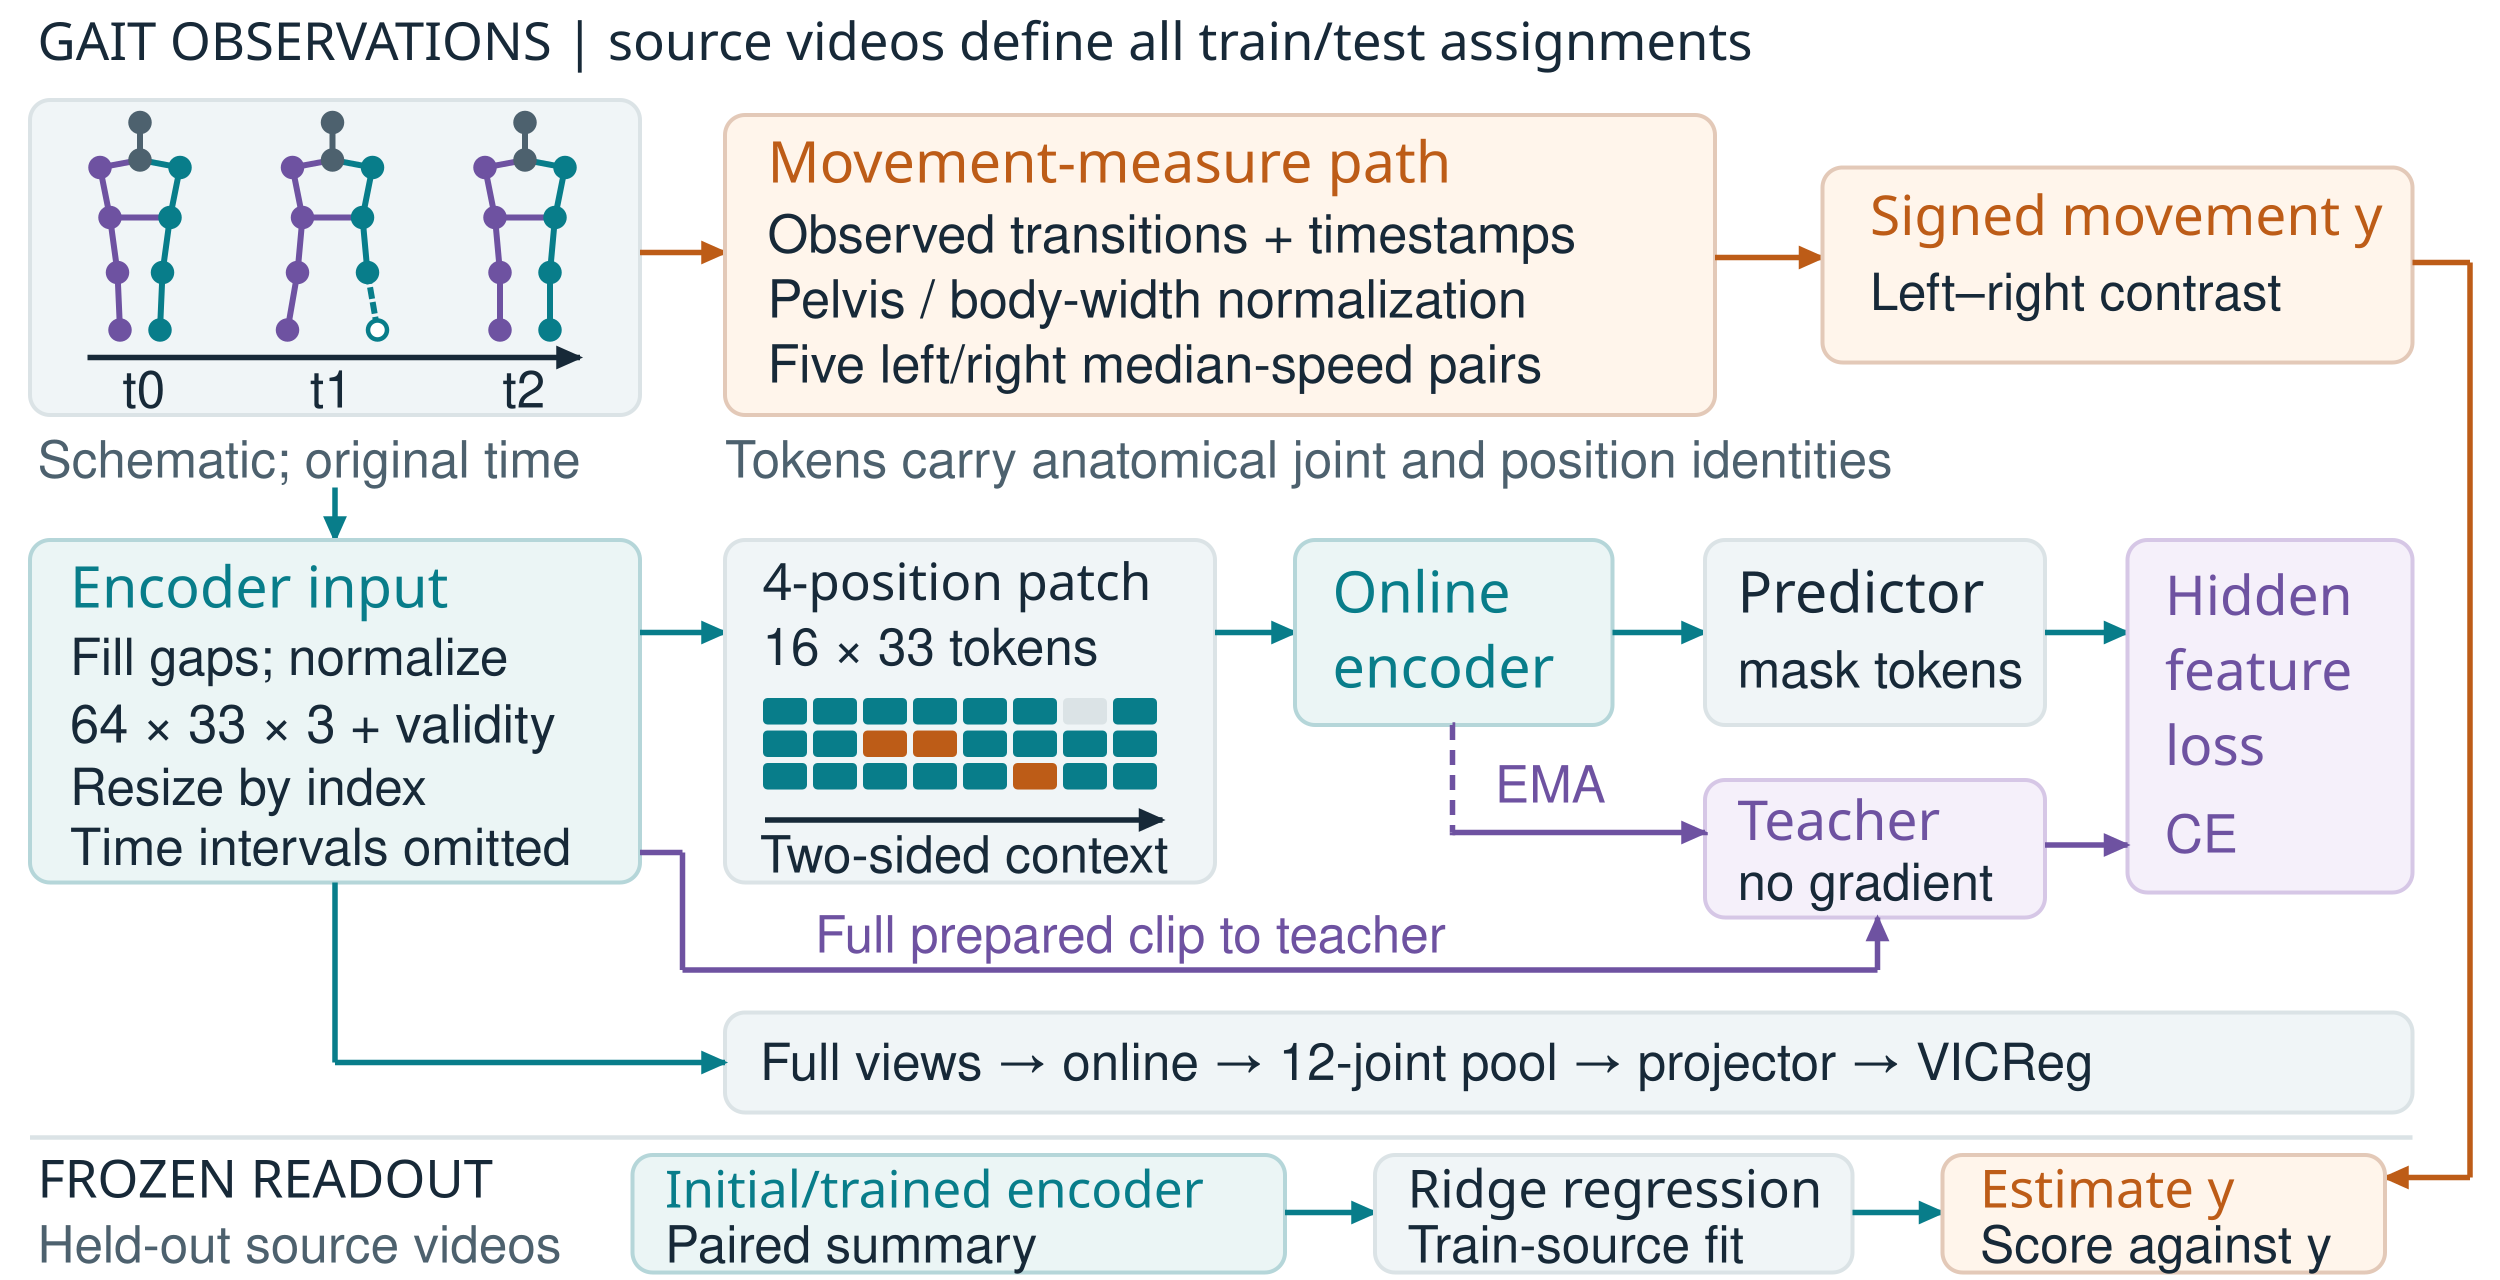
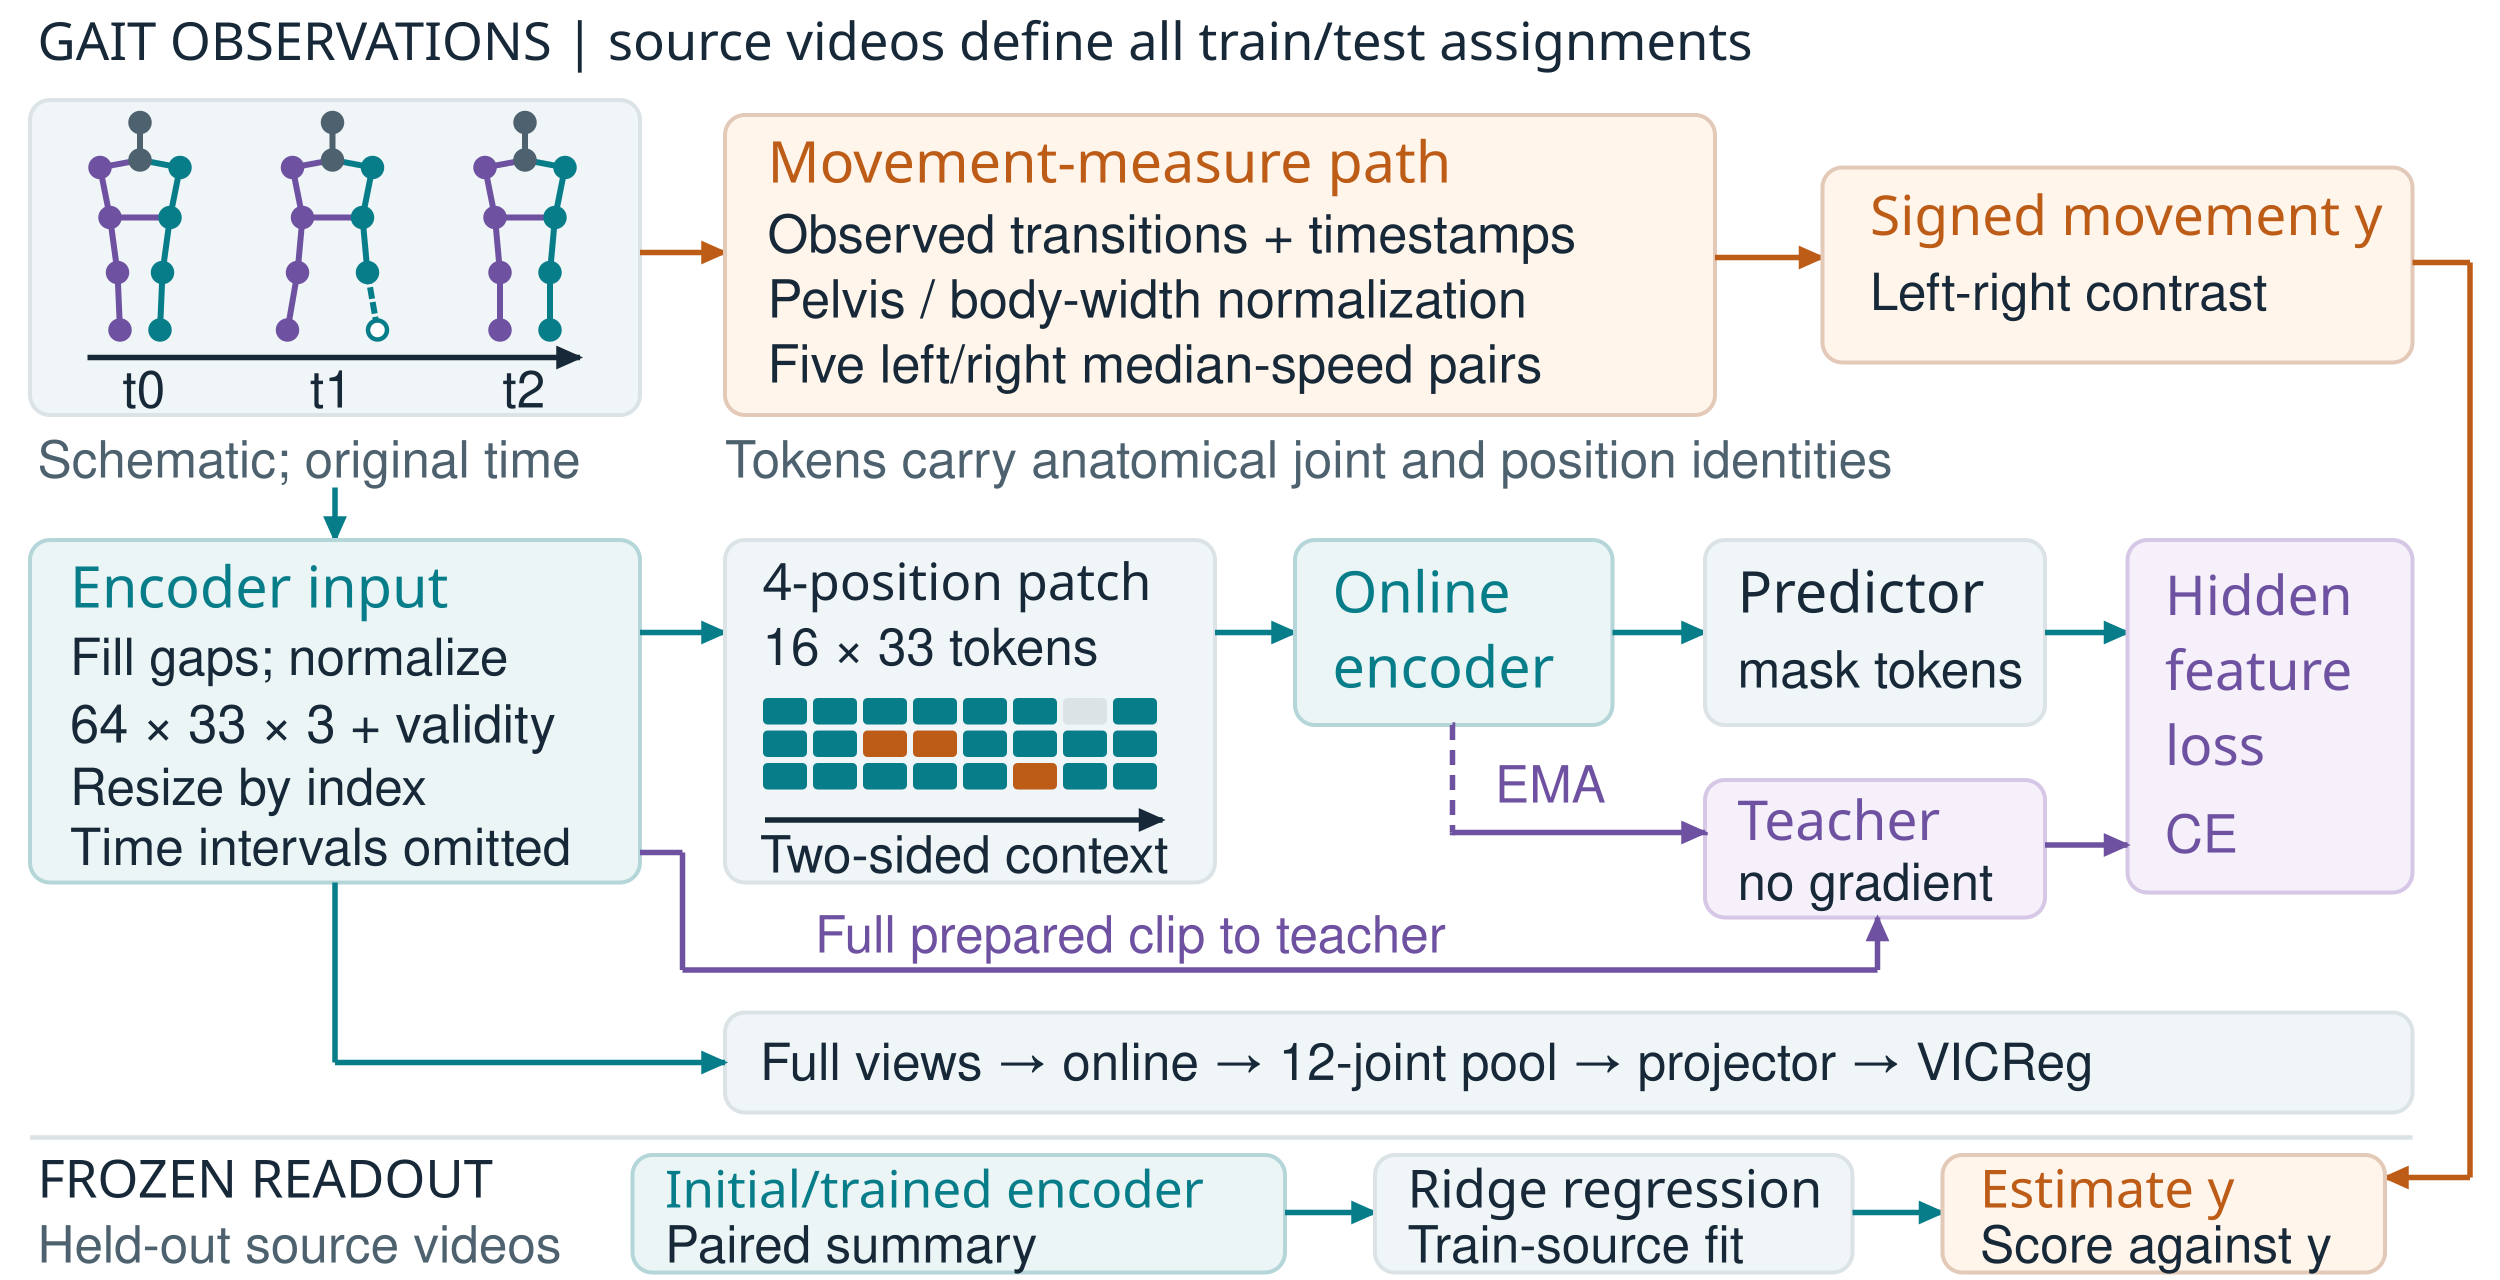
<svg xmlns="http://www.w3.org/2000/svg" width="1000" height="512" preserveAspectRatio="xMinYMin meet" viewBox="0 0 1000 512" version="1.0" fill-rule="evenodd">
  <clipPath id="clip">
    <rect x="0" y="0" width="1000" height="512" />
  </clipPath>
  <g id="group" transform="scale(1,-1) translate(0,-512)" style="clip-path: url(#clip)">
    <g transform="">
      <text x="15" y="488" style="font-family: Helvetica-Bold; font-size: 21px;fill: rgb(9%,16%,22%); stroke:none;" transform="translate(0,976) scale(1,-1)">GAIT OBSERVATIONS  |  source videos define all train/test assignments</text>
      <rect x="12" y="346" width="244" height="126" rx="8" ry="8" style="stroke: rgb(86%,89%,90%); stroke-linecap: butt; stroke-width: 1.6; fill: rgb(94%,96%,97%); fill-rule: evenodd;" />
      <path d="M 56,463 L 56,448 Z" style="stroke: rgb(30%,38%,43%); stroke-linecap: butt; stroke-width: 2.4;" />
      <path d="M 56,448 L 72,445 Z" style="stroke: rgb(3%,49%,54%); stroke-linecap: butt; stroke-width: 2.4;" />
      <path d="M 56,448 L 40,445 Z" style="stroke: rgb(43%,32%,63%); stroke-linecap: butt; stroke-width: 2.4;" />
      <path d="M 72,445 L 68,425 Z" style="stroke: rgb(3%,49%,54%); stroke-linecap: butt; stroke-width: 2.4;" />
      <path d="M 40,445 L 44,425 Z" style="stroke: rgb(43%,32%,63%); stroke-linecap: butt; stroke-width: 2.4;" />
      <path d="M 68,425 L 44,425 Z" style="stroke: rgb(43%,32%,63%); stroke-linecap: butt; stroke-width: 2.4;" />
      <path d="M 68,425 L 65,403 Z" style="stroke: rgb(3%,49%,54%); stroke-linecap: butt; stroke-width: 2.4;" />
      <path d="M 65,403 L 64,380 Z" style="stroke: rgb(3%,49%,54%); stroke-linecap: butt; stroke-width: 2.4;" />
      <path d="M 44,425 L 47,403 Z" style="stroke: rgb(43%,32%,63%); stroke-linecap: butt; stroke-width: 2.4;" />
      <path d="M 47,403 L 48,380 Z" style="stroke: rgb(43%,32%,63%); stroke-linecap: butt; stroke-width: 2.4;" />
      <circle cx="56" cy="463" r="3.8" style="stroke: rgb(30%,38%,43%); stroke-linecap: butt; stroke-width: 1.8; fill: rgb(30%,38%,43%); fill-rule: evenodd;" />
      <circle cx="56" cy="448" r="3.8" style="stroke: rgb(30%,38%,43%); stroke-linecap: butt; stroke-width: 1.8; fill: rgb(30%,38%,43%); fill-rule: evenodd;" />
      <circle cx="68" cy="425" r="3.8" style="stroke: rgb(3%,49%,54%); stroke-linecap: butt; stroke-width: 1.8; fill: rgb(3%,49%,54%); fill-rule: evenodd;" />
      <circle cx="44" cy="425" r="3.8" style="stroke: rgb(43%,32%,63%); stroke-linecap: butt; stroke-width: 1.8; fill: rgb(43%,32%,63%); fill-rule: evenodd;" />
      <circle cx="72" cy="445" r="3.8" style="stroke: rgb(3%,49%,54%); stroke-linecap: butt; stroke-width: 1.8; fill: rgb(3%,49%,54%); fill-rule: evenodd;" />
      <circle cx="40" cy="445" r="3.8" style="stroke: rgb(43%,32%,63%); stroke-linecap: butt; stroke-width: 1.8; fill: rgb(43%,32%,63%); fill-rule: evenodd;" />
      <circle cx="65" cy="403" r="3.8" style="stroke: rgb(3%,49%,54%); stroke-linecap: butt; stroke-width: 1.8; fill: rgb(3%,49%,54%); fill-rule: evenodd;" />
      <circle cx="47" cy="403" r="3.8" style="stroke: rgb(43%,32%,63%); stroke-linecap: butt; stroke-width: 1.8; fill: rgb(43%,32%,63%); fill-rule: evenodd;" />
      <circle cx="64" cy="380" r="3.8" style="stroke: rgb(3%,49%,54%); stroke-linecap: butt; stroke-width: 1.8; fill: rgb(3%,49%,54%); fill-rule: evenodd;" />
      <circle cx="48" cy="380" r="3.8" style="stroke: rgb(43%,32%,63%); stroke-linecap: butt; stroke-width: 1.8; fill: rgb(43%,32%,63%); fill-rule: evenodd;" />
      <path d="M 133,463 L 133,448 Z" style="stroke: rgb(30%,38%,43%); stroke-linecap: butt; stroke-width: 2.4;" />
      <path d="M 133,448 L 149,445 Z" style="stroke: rgb(3%,49%,54%); stroke-linecap: butt; stroke-width: 2.4;" />
      <path d="M 133,448 L 117,445 Z" style="stroke: rgb(43%,32%,63%); stroke-linecap: butt; stroke-width: 2.4;" />
      <path d="M 149,445 L 145,425 Z" style="stroke: rgb(3%,49%,54%); stroke-linecap: butt; stroke-width: 2.4;" />
      <path d="M 117,445 L 121,425 Z" style="stroke: rgb(43%,32%,63%); stroke-linecap: butt; stroke-width: 2.4;" />
      <path d="M 145,425 L 121,425 Z" style="stroke: rgb(43%,32%,63%); stroke-linecap: butt; stroke-width: 2.4;" />
      <path d="M 145,425 L 147,403 Z" style="stroke: rgb(3%,49%,54%); stroke-linecap: butt; stroke-width: 2.4;" />
      <path d="M 147,403 L 151,380 Z" style="stroke: rgb(3%,49%,54%); stroke-linecap: butt; stroke-width: 2.4; stroke-dasharray: 3, 3;" />
      <path d="M 121,425 L 119,403 Z" style="stroke: rgb(43%,32%,63%); stroke-linecap: butt; stroke-width: 2.4;" />
      <path d="M 119,403 L 115,380 Z" style="stroke: rgb(43%,32%,63%); stroke-linecap: butt; stroke-width: 2.4;" />
      <circle cx="133" cy="463" r="3.8" style="stroke: rgb(30%,38%,43%); stroke-linecap: butt; stroke-width: 1.8; fill: rgb(30%,38%,43%); fill-rule: evenodd;" />
      <circle cx="133" cy="448" r="3.8" style="stroke: rgb(30%,38%,43%); stroke-linecap: butt; stroke-width: 1.8; fill: rgb(30%,38%,43%); fill-rule: evenodd;" />
      <circle cx="145" cy="425" r="3.8" style="stroke: rgb(3%,49%,54%); stroke-linecap: butt; stroke-width: 1.8; fill: rgb(3%,49%,54%); fill-rule: evenodd;" />
      <circle cx="121" cy="425" r="3.8" style="stroke: rgb(43%,32%,63%); stroke-linecap: butt; stroke-width: 1.8; fill: rgb(43%,32%,63%); fill-rule: evenodd;" />
      <circle cx="149" cy="445" r="3.8" style="stroke: rgb(3%,49%,54%); stroke-linecap: butt; stroke-width: 1.8; fill: rgb(3%,49%,54%); fill-rule: evenodd;" />
      <circle cx="117" cy="445" r="3.8" style="stroke: rgb(43%,32%,63%); stroke-linecap: butt; stroke-width: 1.8; fill: rgb(43%,32%,63%); fill-rule: evenodd;" />
      <circle cx="147" cy="403" r="3.8" style="stroke: rgb(3%,49%,54%); stroke-linecap: butt; stroke-width: 1.8; fill: rgb(3%,49%,54%); fill-rule: evenodd;" />
      <circle cx="119" cy="403" r="3.8" style="stroke: rgb(43%,32%,63%); stroke-linecap: butt; stroke-width: 1.8; fill: rgb(43%,32%,63%); fill-rule: evenodd;" />
      <circle cx="151" cy="380" r="3.8" style="stroke: rgb(3%,49%,54%); stroke-linecap: butt; stroke-width: 1.8; fill: rgb(100%,100%,100%); fill-rule: evenodd;" />
      <circle cx="115" cy="380" r="3.8" style="stroke: rgb(43%,32%,63%); stroke-linecap: butt; stroke-width: 1.8; fill: rgb(43%,32%,63%); fill-rule: evenodd;" />
      <path d="M 210,463 L 210,448 Z" style="stroke: rgb(30%,38%,43%); stroke-linecap: butt; stroke-width: 2.4;" />
      <path d="M 210,448 L 226,445 Z" style="stroke: rgb(3%,49%,54%); stroke-linecap: butt; stroke-width: 2.4;" />
      <path d="M 210,448 L 194,445 Z" style="stroke: rgb(43%,32%,63%); stroke-linecap: butt; stroke-width: 2.4;" />
      <path d="M 226,445 L 222,425 Z" style="stroke: rgb(3%,49%,54%); stroke-linecap: butt; stroke-width: 2.4;" />
      <path d="M 194,445 L 198,425 Z" style="stroke: rgb(43%,32%,63%); stroke-linecap: butt; stroke-width: 2.4;" />
      <path d="M 222,425 L 198,425 Z" style="stroke: rgb(43%,32%,63%); stroke-linecap: butt; stroke-width: 2.4;" />
      <path d="M 222,425 L 220,403 Z" style="stroke: rgb(3%,49%,54%); stroke-linecap: butt; stroke-width: 2.4;" />
      <path d="M 220,403 L 220,380 Z" style="stroke: rgb(3%,49%,54%); stroke-linecap: butt; stroke-width: 2.4;" />
      <path d="M 198,425 L 200,403 Z" style="stroke: rgb(43%,32%,63%); stroke-linecap: butt; stroke-width: 2.4;" />
      <path d="M 200,403 L 200,380 Z" style="stroke: rgb(43%,32%,63%); stroke-linecap: butt; stroke-width: 2.4;" />
      <circle cx="210" cy="463" r="3.8" style="stroke: rgb(30%,38%,43%); stroke-linecap: butt; stroke-width: 1.8; fill: rgb(30%,38%,43%); fill-rule: evenodd;" />
      <circle cx="210" cy="448" r="3.8" style="stroke: rgb(30%,38%,43%); stroke-linecap: butt; stroke-width: 1.8; fill: rgb(30%,38%,43%); fill-rule: evenodd;" />
      <circle cx="222" cy="425" r="3.8" style="stroke: rgb(3%,49%,54%); stroke-linecap: butt; stroke-width: 1.8; fill: rgb(3%,49%,54%); fill-rule: evenodd;" />
      <circle cx="198" cy="425" r="3.8" style="stroke: rgb(43%,32%,63%); stroke-linecap: butt; stroke-width: 1.8; fill: rgb(43%,32%,63%); fill-rule: evenodd;" />
      <circle cx="226" cy="445" r="3.8" style="stroke: rgb(3%,49%,54%); stroke-linecap: butt; stroke-width: 1.8; fill: rgb(3%,49%,54%); fill-rule: evenodd;" />
      <circle cx="194" cy="445" r="3.8" style="stroke: rgb(43%,32%,63%); stroke-linecap: butt; stroke-width: 1.8; fill: rgb(43%,32%,63%); fill-rule: evenodd;" />
      <circle cx="220" cy="403" r="3.8" style="stroke: rgb(3%,49%,54%); stroke-linecap: butt; stroke-width: 1.8; fill: rgb(3%,49%,54%); fill-rule: evenodd;" />
      <circle cx="200" cy="403" r="3.8" style="stroke: rgb(43%,32%,63%); stroke-linecap: butt; stroke-width: 1.8; fill: rgb(43%,32%,63%); fill-rule: evenodd;" />
      <circle cx="220" cy="380" r="3.8" style="stroke: rgb(3%,49%,54%); stroke-linecap: butt; stroke-width: 1.8; fill: rgb(3%,49%,54%); fill-rule: evenodd;" />
      <circle cx="200" cy="380" r="3.8" style="stroke: rgb(43%,32%,63%); stroke-linecap: butt; stroke-width: 1.8; fill: rgb(43%,32%,63%); fill-rule: evenodd;" />
      <path d="M 35,369 L 232,369 Z" style="stroke: rgb(9%,16%,22%); stroke-linecap: butt; stroke-width: 2.2;" />
      <polygon points="232 369, 223 373, 223 365" style="stroke: rgb(9%,16%,22%); stroke-linecap: butt; stroke-width: 1; fill: rgb(9%,16%,22%); fill-rule: evenodd;" />
      <text x="49" y="349" style="font-family: Helvetica; font-size: 20.5px;fill: rgb(9%,16%,22%); stroke:none;" transform="translate(0,698) scale(1,-1)">t0</text>
      <text x="124" y="349" style="font-family: Helvetica; font-size: 20.5px;fill: rgb(9%,16%,22%); stroke:none;" transform="translate(0,698) scale(1,-1)">t1</text>
      <text x="201" y="349" style="font-family: Helvetica; font-size: 20.5px;fill: rgb(9%,16%,22%); stroke:none;" transform="translate(0,698) scale(1,-1)">t2</text>
      <text x="15" y="321" style="font-family: Helvetica; font-size: 20.5px;fill: rgb(30%,38%,43%); stroke:none;" transform="translate(0,642) scale(1,-1)">Schematic; original time</text>
      <text x="290" y="321" style="font-family: Helvetica; font-size: 20.5px;fill: rgb(30%,38%,43%); stroke:none;" transform="translate(0,642) scale(1,-1)">Tokens carry anatomical joint and position identities</text>
      <path d="M 256,411 L 290,411 Z" style="stroke: rgb(74%,36%,9%); stroke-linecap: butt; stroke-width: 2.2;" />
      <polygon points="290 411, 281 415, 281 407" style="stroke: rgb(74%,36%,9%); stroke-linecap: butt; stroke-width: 1; fill: rgb(74%,36%,9%); fill-rule: evenodd;" />
      <rect x="290" y="346" width="396" height="120" rx="8" ry="8" style="stroke: rgb(89%,79%,72%); stroke-linecap: butt; stroke-width: 1.6; fill: rgb(100%,96%,92%); fill-rule: evenodd;" />
      <text x="307" y="439" style="font-family: Helvetica-Bold; font-size: 23px;fill: rgb(74%,36%,9%); stroke:none;" transform="translate(0,878) scale(1,-1)">Movement-measure path</text>
      <text x="307" y="411" style="font-family: Helvetica; font-size: 21px;fill: rgb(9%,16%,22%); stroke:none;" transform="translate(0,822) scale(1,-1)">Observed transitions + timestamps</text>
      <text x="307" y="385" style="font-family: Helvetica; font-size: 21px;fill: rgb(9%,16%,22%); stroke:none;" transform="translate(0,770) scale(1,-1)">Pelvis / body-width normalization</text>
      <text x="307" y="359" style="font-family: Helvetica; font-size: 21px;fill: rgb(9%,16%,22%); stroke:none;" transform="translate(0,718) scale(1,-1)">Five left/right median-speed pairs</text>
      <path d="M 686,409 L 729,409 Z" style="stroke: rgb(74%,36%,9%); stroke-linecap: butt; stroke-width: 2.2;" />
      <polygon points="729 409, 720 413, 720 405" style="stroke: rgb(74%,36%,9%); stroke-linecap: butt; stroke-width: 1; fill: rgb(74%,36%,9%); fill-rule: evenodd;" />
      <rect x="729" y="367" width="236" height="78" rx="8" ry="8" style="stroke: rgb(89%,79%,72%); stroke-linecap: butt; stroke-width: 1.6; fill: rgb(100%,96%,92%); fill-rule: evenodd;" />
      <text x="748" y="418" style="font-family: Helvetica-Bold; font-size: 22px;fill: rgb(74%,36%,9%); stroke:none;" transform="translate(0,836) scale(1,-1)">Signed movement y</text>
-       <text x="748" y="388" style="font-family: Helvetica; font-size: 20.5px;fill: rgb(9%,16%,22%); stroke:none;" transform="translate(0,776) scale(1,-1)">Left–right contrast</text>
+       <text x="748" y="388" style="font-family: Helvetica; font-size: 20.5px;fill: rgb(9%,16%,22%); stroke:none;" transform="translate(0,776) scale(1,-1)">Left-right contrast</text>
      <path d="M 965,407 L 988,407 Z" style="stroke: rgb(74%,36%,9%); stroke-linecap: butt; stroke-width: 2.2;" />
      <path d="M 988,407 L 988,41 Z" style="stroke: rgb(74%,36%,9%); stroke-linecap: butt; stroke-width: 2.2;" />
      <path d="M 988,41 L 954,41 Z" style="stroke: rgb(74%,36%,9%); stroke-linecap: butt; stroke-width: 2.2;" />
      <polygon points="954 41, 963 37, 963 45" style="stroke: rgb(74%,36%,9%); stroke-linecap: butt; stroke-width: 1; fill: rgb(74%,36%,9%); fill-rule: evenodd;" />
      <path d="M 134,317 L 134,296 Z" style="stroke: rgb(3%,49%,54%); stroke-linecap: butt; stroke-width: 2.2;" />
      <polygon points="134 296, 138 305, 130 305" style="stroke: rgb(3%,49%,54%); stroke-linecap: butt; stroke-width: 1; fill: rgb(3%,49%,54%); fill-rule: evenodd;" />
      <rect x="12" y="159" width="244" height="137" rx="8" ry="8" style="stroke: rgb(71%,84%,85%); stroke-linecap: butt; stroke-width: 1.6; fill: rgb(92%,96%,96%); fill-rule: evenodd;" />
      <text x="28" y="269" style="font-family: Helvetica-Bold; font-size: 23px;fill: rgb(3%,49%,54%); stroke:none;" transform="translate(0,538) scale(1,-1)">Encoder input</text>
      <text x="28" y="242" style="font-family: Helvetica; font-size: 20.5px;fill: rgb(9%,16%,22%); stroke:none;" transform="translate(0,484) scale(1,-1)">Fill gaps; normalize</text>
      <text x="28" y="215" style="font-family: Helvetica; font-size: 21px;fill: rgb(9%,16%,22%); stroke:none;" transform="translate(0,430) scale(1,-1)">64 × 33 × 3 + validity</text>
      <text x="28" y="190" style="font-family: Helvetica; font-size: 20.5px;fill: rgb(9%,16%,22%); stroke:none;" transform="translate(0,380) scale(1,-1)">Resize by index</text>
      <text x="28" y="166" style="font-family: Helvetica; font-size: 20.5px;fill: rgb(9%,16%,22%); stroke:none;" transform="translate(0,332) scale(1,-1)">Time intervals omitted</text>
      <path d="M 256,259 L 290,259 Z" style="stroke: rgb(3%,49%,54%); stroke-linecap: butt; stroke-width: 2.2;" />
      <polygon points="290 259, 281 263, 281 255" style="stroke: rgb(3%,49%,54%); stroke-linecap: butt; stroke-width: 1; fill: rgb(3%,49%,54%); fill-rule: evenodd;" />
      <rect x="290" y="159" width="196" height="137" rx="8" ry="8" style="stroke: rgb(86%,89%,90%); stroke-linecap: butt; stroke-width: 1.6; fill: rgb(94%,96%,97%); fill-rule: evenodd;" />
      <text x="305" y="272" style="font-family: Helvetica-Bold; font-size: 20.5px;fill: rgb(9%,16%,22%); stroke:none;" transform="translate(0,544) scale(1,-1)">4-position patch</text>
      <text x="305" y="246" style="font-family: Helvetica; font-size: 20.5px;fill: rgb(9%,16%,22%); stroke:none;" transform="translate(0,492) scale(1,-1)">16 × 33 tokens</text>
      <rect x="306" y="223" width="16" height="9" rx="1" ry="1" style="stroke: rgb(3%,49%,54%); stroke-linecap: butt; stroke-width: 1.6; fill: rgb(3%,49%,54%); fill-rule: evenodd;" />
      <rect x="326" y="223" width="16" height="9" rx="1" ry="1" style="stroke: rgb(3%,49%,54%); stroke-linecap: butt; stroke-width: 1.6; fill: rgb(3%,49%,54%); fill-rule: evenodd;" />
      <rect x="346" y="223" width="16" height="9" rx="1" ry="1" style="stroke: rgb(3%,49%,54%); stroke-linecap: butt; stroke-width: 1.6; fill: rgb(3%,49%,54%); fill-rule: evenodd;" />
      <rect x="366" y="223" width="16" height="9" rx="1" ry="1" style="stroke: rgb(3%,49%,54%); stroke-linecap: butt; stroke-width: 1.6; fill: rgb(3%,49%,54%); fill-rule: evenodd;" />
      <rect x="386" y="223" width="16" height="9" rx="1" ry="1" style="stroke: rgb(3%,49%,54%); stroke-linecap: butt; stroke-width: 1.6; fill: rgb(3%,49%,54%); fill-rule: evenodd;" />
      <rect x="406" y="223" width="16" height="9" rx="1" ry="1" style="stroke: rgb(3%,49%,54%); stroke-linecap: butt; stroke-width: 1.6; fill: rgb(3%,49%,54%); fill-rule: evenodd;" />
      <rect x="426" y="223" width="16" height="9" rx="1" ry="1" style="stroke: rgb(86%,89%,90%); stroke-linecap: butt; stroke-width: 1.6; fill: rgb(86%,89%,90%); fill-rule: evenodd;" />
      <rect x="446" y="223" width="16" height="9" rx="1" ry="1" style="stroke: rgb(3%,49%,54%); stroke-linecap: butt; stroke-width: 1.6; fill: rgb(3%,49%,54%); fill-rule: evenodd;" />
      <rect x="306" y="210" width="16" height="9" rx="1" ry="1" style="stroke: rgb(3%,49%,54%); stroke-linecap: butt; stroke-width: 1.6; fill: rgb(3%,49%,54%); fill-rule: evenodd;" />
      <rect x="326" y="210" width="16" height="9" rx="1" ry="1" style="stroke: rgb(3%,49%,54%); stroke-linecap: butt; stroke-width: 1.6; fill: rgb(3%,49%,54%); fill-rule: evenodd;" />
      <rect x="346" y="210" width="16" height="9" rx="1" ry="1" style="stroke: rgb(74%,36%,9%); stroke-linecap: butt; stroke-width: 1.6; fill: rgb(74%,36%,9%); fill-rule: evenodd;" />
      <rect x="366" y="210" width="16" height="9" rx="1" ry="1" style="stroke: rgb(74%,36%,9%); stroke-linecap: butt; stroke-width: 1.6; fill: rgb(74%,36%,9%); fill-rule: evenodd;" />
      <rect x="386" y="210" width="16" height="9" rx="1" ry="1" style="stroke: rgb(3%,49%,54%); stroke-linecap: butt; stroke-width: 1.6; fill: rgb(3%,49%,54%); fill-rule: evenodd;" />
      <rect x="406" y="210" width="16" height="9" rx="1" ry="1" style="stroke: rgb(3%,49%,54%); stroke-linecap: butt; stroke-width: 1.6; fill: rgb(3%,49%,54%); fill-rule: evenodd;" />
      <rect x="426" y="210" width="16" height="9" rx="1" ry="1" style="stroke: rgb(3%,49%,54%); stroke-linecap: butt; stroke-width: 1.6; fill: rgb(3%,49%,54%); fill-rule: evenodd;" />
      <rect x="446" y="210" width="16" height="9" rx="1" ry="1" style="stroke: rgb(3%,49%,54%); stroke-linecap: butt; stroke-width: 1.6; fill: rgb(3%,49%,54%); fill-rule: evenodd;" />
      <rect x="306" y="197" width="16" height="9" rx="1" ry="1" style="stroke: rgb(3%,49%,54%); stroke-linecap: butt; stroke-width: 1.6; fill: rgb(3%,49%,54%); fill-rule: evenodd;" />
      <rect x="326" y="197" width="16" height="9" rx="1" ry="1" style="stroke: rgb(3%,49%,54%); stroke-linecap: butt; stroke-width: 1.6; fill: rgb(3%,49%,54%); fill-rule: evenodd;" />
      <rect x="346" y="197" width="16" height="9" rx="1" ry="1" style="stroke: rgb(3%,49%,54%); stroke-linecap: butt; stroke-width: 1.6; fill: rgb(3%,49%,54%); fill-rule: evenodd;" />
      <rect x="366" y="197" width="16" height="9" rx="1" ry="1" style="stroke: rgb(3%,49%,54%); stroke-linecap: butt; stroke-width: 1.6; fill: rgb(3%,49%,54%); fill-rule: evenodd;" />
      <rect x="386" y="197" width="16" height="9" rx="1" ry="1" style="stroke: rgb(3%,49%,54%); stroke-linecap: butt; stroke-width: 1.6; fill: rgb(3%,49%,54%); fill-rule: evenodd;" />
      <rect x="406" y="197" width="16" height="9" rx="1" ry="1" style="stroke: rgb(74%,36%,9%); stroke-linecap: butt; stroke-width: 1.6; fill: rgb(74%,36%,9%); fill-rule: evenodd;" />
      <rect x="426" y="197" width="16" height="9" rx="1" ry="1" style="stroke: rgb(3%,49%,54%); stroke-linecap: butt; stroke-width: 1.6; fill: rgb(3%,49%,54%); fill-rule: evenodd;" />
      <rect x="446" y="197" width="16" height="9" rx="1" ry="1" style="stroke: rgb(3%,49%,54%); stroke-linecap: butt; stroke-width: 1.6; fill: rgb(3%,49%,54%); fill-rule: evenodd;" />
      <path d="M 306,184 L 465,184 Z" style="stroke: rgb(9%,16%,22%); stroke-linecap: butt; stroke-width: 2.2;" />
      <polygon points="465 184, 456 188, 456 180" style="stroke: rgb(9%,16%,22%); stroke-linecap: butt; stroke-width: 1; fill: rgb(9%,16%,22%); fill-rule: evenodd;" />
      <text x="304" y="163" style="font-family: Helvetica; font-size: 20.5px;fill: rgb(9%,16%,22%); stroke:none;" transform="translate(0,326) scale(1,-1)">Two-sided context</text>
      <path d="M 486,259 L 518,259 Z" style="stroke: rgb(3%,49%,54%); stroke-linecap: butt; stroke-width: 2.2;" />
      <polygon points="518 259, 509 263, 509 255" style="stroke: rgb(3%,49%,54%); stroke-linecap: butt; stroke-width: 1; fill: rgb(3%,49%,54%); fill-rule: evenodd;" />
      <rect x="518" y="222" width="127" height="74" rx="8" ry="8" style="stroke: rgb(71%,84%,85%); stroke-linecap: butt; stroke-width: 1.6; fill: rgb(92%,96%,96%); fill-rule: evenodd;" />
      <text x="533" y="267" style="font-family: Helvetica-Bold; font-size: 23px;fill: rgb(3%,49%,54%); stroke:none;" transform="translate(0,534) scale(1,-1)">Online</text>
      <text x="533" y="237" style="font-family: Helvetica-Bold; font-size: 23px;fill: rgb(3%,49%,54%); stroke:none;" transform="translate(0,474) scale(1,-1)">encoder</text>
      <path d="M 645,259 L 682,259 Z" style="stroke: rgb(3%,49%,54%); stroke-linecap: butt; stroke-width: 2.2;" />
      <polygon points="682 259, 673 263, 673 255" style="stroke: rgb(3%,49%,54%); stroke-linecap: butt; stroke-width: 1; fill: rgb(3%,49%,54%); fill-rule: evenodd;" />
      <rect x="682" y="222" width="136" height="74" rx="8" ry="8" style="stroke: rgb(86%,89%,90%); stroke-linecap: butt; stroke-width: 1.6; fill: rgb(94%,96%,97%); fill-rule: evenodd;" />
      <text x="695" y="267" style="font-family: Helvetica-Bold; font-size: 23px;fill: rgb(9%,16%,22%); stroke:none;" transform="translate(0,534) scale(1,-1)">Predictor</text>
      <text x="695" y="237" style="font-family: Helvetica; font-size: 20.5px;fill: rgb(9%,16%,22%); stroke:none;" transform="translate(0,474) scale(1,-1)">mask tokens</text>
      <path d="M 818,259 L 851,259 Z" style="stroke: rgb(3%,49%,54%); stroke-linecap: butt; stroke-width: 2.2;" />
      <polygon points="851 259, 842 263, 842 255" style="stroke: rgb(3%,49%,54%); stroke-linecap: butt; stroke-width: 1; fill: rgb(3%,49%,54%); fill-rule: evenodd;" />
      <rect x="851" y="155" width="114" height="141" rx="8" ry="8" style="stroke: rgb(84%,78%,90%); stroke-linecap: butt; stroke-width: 1.6; fill: rgb(96%,94%,98%); fill-rule: evenodd;" />
      <text x="866" y="266" style="font-family: Helvetica-Bold; font-size: 22px;fill: rgb(43%,32%,63%); stroke:none;" transform="translate(0,532) scale(1,-1)">Hidden</text>
      <text x="866" y="236" style="font-family: Helvetica-Bold; font-size: 22px;fill: rgb(43%,32%,63%); stroke:none;" transform="translate(0,472) scale(1,-1)">feature</text>
      <text x="866" y="206" style="font-family: Helvetica-Bold; font-size: 22px;fill: rgb(43%,32%,63%); stroke:none;" transform="translate(0,412) scale(1,-1)">loss</text>
      <text x="866" y="171" style="font-family: Helvetica; font-size: 21px;fill: rgb(43%,32%,63%); stroke:none;" transform="translate(0,342) scale(1,-1)">CE</text>
      <rect x="682" y="145" width="136" height="55" rx="8" ry="8" style="stroke: rgb(84%,78%,90%); stroke-linecap: butt; stroke-width: 1.6; fill: rgb(96%,94%,98%); fill-rule: evenodd;" />
      <text x="695" y="176" style="font-family: Helvetica-Bold; font-size: 22px;fill: rgb(43%,32%,63%); stroke:none;" transform="translate(0,352) scale(1,-1)">Teacher</text>
      <text x="695" y="152" style="font-family: Helvetica; font-size: 20.5px;fill: rgb(9%,16%,22%); stroke:none;" transform="translate(0,304) scale(1,-1)">no gradient</text>
      <path d="M 818,174 L 851,174 Z" style="stroke: rgb(43%,32%,63%); stroke-linecap: butt; stroke-width: 2.2;" />
      <polygon points="851 174, 842 178, 842 170" style="stroke: rgb(43%,32%,63%); stroke-linecap: butt; stroke-width: 1; fill: rgb(43%,32%,63%); fill-rule: evenodd;" />
      <path d="M 581,222 L 581,179 Z" style="stroke: rgb(43%,32%,63%); stroke-linecap: butt; stroke-width: 2.2; stroke-dasharray: 6, 4;" />
      <path d="M 581,179 L 682,179 Z" style="stroke: rgb(43%,32%,63%); stroke-linecap: butt; stroke-width: 2.2; stroke-dasharray: 6, 4;" />
      <polygon points="682 179, 673 183, 673 175" style="stroke: rgb(43%,32%,63%); stroke-linecap: butt; stroke-width: 1; fill: rgb(43%,32%,63%); fill-rule: evenodd;" />
      <text x="598" y="191" style="font-family: Helvetica; font-size: 20.5px;fill: rgb(43%,32%,63%); stroke:none;" transform="translate(0,382) scale(1,-1)">EMA</text>
      <path d="M 256,171 L 273,171 Z" style="stroke: rgb(43%,32%,63%); stroke-linecap: butt; stroke-width: 2.2;" />
      <path d="M 273,171 L 273,124 Z" style="stroke: rgb(43%,32%,63%); stroke-linecap: butt; stroke-width: 2.2;" />
      <path d="M 273,124 L 751,124 Z" style="stroke: rgb(43%,32%,63%); stroke-linecap: butt; stroke-width: 2.2;" />
      <path d="M 751,124 L 751,145 Z" style="stroke: rgb(43%,32%,63%); stroke-linecap: butt; stroke-width: 2.2;" />
      <polygon points="751 145, 747 136, 755 136" style="stroke: rgb(43%,32%,63%); stroke-linecap: butt; stroke-width: 1; fill: rgb(43%,32%,63%); fill-rule: evenodd;" />
      <text x="326" y="131" style="font-family: Helvetica; font-size: 20.5px;fill: rgb(43%,32%,63%); stroke:none;" transform="translate(0,262) scale(1,-1)">Full prepared clip to teacher</text>
      <rect x="290" y="67" width="675" height="40" rx="8" ry="8" style="stroke: rgb(86%,89%,90%); stroke-linecap: butt; stroke-width: 1.6; fill: rgb(94%,96%,97%); fill-rule: evenodd;" />
      <text x="304" y="80" style="font-family: Helvetica; font-size: 20.5px;fill: rgb(9%,16%,22%); stroke:none;" transform="translate(0,160) scale(1,-1)">Full views → online → 12-joint pool → projector → VICReg</text>
      <path d="M 134,159 L 134,87 Z" style="stroke: rgb(3%,49%,54%); stroke-linecap: butt; stroke-width: 2.2;" />
      <path d="M 134,87 L 290,87 Z" style="stroke: rgb(3%,49%,54%); stroke-linecap: butt; stroke-width: 2.2;" />
      <polygon points="290 87, 281 91, 281 83" style="stroke: rgb(3%,49%,54%); stroke-linecap: butt; stroke-width: 1; fill: rgb(3%,49%,54%); fill-rule: evenodd;" />
      <path d="M 12,57 L 965,57 Z" style="stroke: rgb(86%,89%,90%); stroke-linecap: butt; stroke-width: 1.8;" />
      <text x="15" y="33" style="font-family: Helvetica-Bold; font-size: 21px;fill: rgb(9%,16%,22%); stroke:none;" transform="translate(0,66) scale(1,-1)">FROZEN READOUT</text>
      <text x="15" y="7" style="font-family: Helvetica; font-size: 20.5px;fill: rgb(30%,38%,43%); stroke:none;" transform="translate(0,14) scale(1,-1)">Held-out source videos</text>
      <rect x="253" y="3" width="261" height="47" rx="8" ry="8" style="stroke: rgb(71%,84%,85%); stroke-linecap: butt; stroke-width: 1.6; fill: rgb(92%,96%,96%); fill-rule: evenodd;" />
      <text x="266" y="29" style="font-family: Helvetica-Bold; font-size: 20.5px;fill: rgb(3%,49%,54%); stroke:none;" transform="translate(0,58) scale(1,-1)">Initial/trained encoder</text>
      <text x="266" y="7" style="font-family: Helvetica; font-size: 20.5px;fill: rgb(9%,16%,22%); stroke:none;" transform="translate(0,14) scale(1,-1)">Paired summary</text>
      <path d="M 514,27 L 550,27 Z" style="stroke: rgb(3%,49%,54%); stroke-linecap: butt; stroke-width: 2.2;" />
      <polygon points="550 27, 541 31, 541 23" style="stroke: rgb(3%,49%,54%); stroke-linecap: butt; stroke-width: 1; fill: rgb(3%,49%,54%); fill-rule: evenodd;" />
      <rect x="550" y="3" width="191" height="47" rx="8" ry="8" style="stroke: rgb(86%,89%,90%); stroke-linecap: butt; stroke-width: 1.6; fill: rgb(94%,96%,97%); fill-rule: evenodd;" />
      <text x="563" y="29" style="font-family: Helvetica-Bold; font-size: 21px;fill: rgb(9%,16%,22%); stroke:none;" transform="translate(0,58) scale(1,-1)">Ridge regression</text>
      <text x="563" y="7" style="font-family: Helvetica; font-size: 20.5px;fill: rgb(9%,16%,22%); stroke:none;" transform="translate(0,14) scale(1,-1)">Train-source fit</text>
      <path d="M 741,27 L 777,27 Z" style="stroke: rgb(3%,49%,54%); stroke-linecap: butt; stroke-width: 2.2;" />
      <polygon points="777 27, 768 31, 768 23" style="stroke: rgb(3%,49%,54%); stroke-linecap: butt; stroke-width: 1; fill: rgb(3%,49%,54%); fill-rule: evenodd;" />
      <rect x="777" y="3" width="177" height="47" rx="8" ry="8" style="stroke: rgb(89%,79%,72%); stroke-linecap: butt; stroke-width: 1.6; fill: rgb(100%,96%,92%); fill-rule: evenodd;" />
      <text x="792" y="29" style="font-family: Helvetica-Bold; font-size: 21px;fill: rgb(74%,36%,9%); stroke:none;" transform="translate(0,58) scale(1,-1)">Estimate y</text>
      <text x="792" y="7" style="font-family: Helvetica; font-size: 20.5px;fill: rgb(9%,16%,22%); stroke:none;" transform="translate(0,14) scale(1,-1)">Score against y</text>
    </g>
  </g>
</svg>
